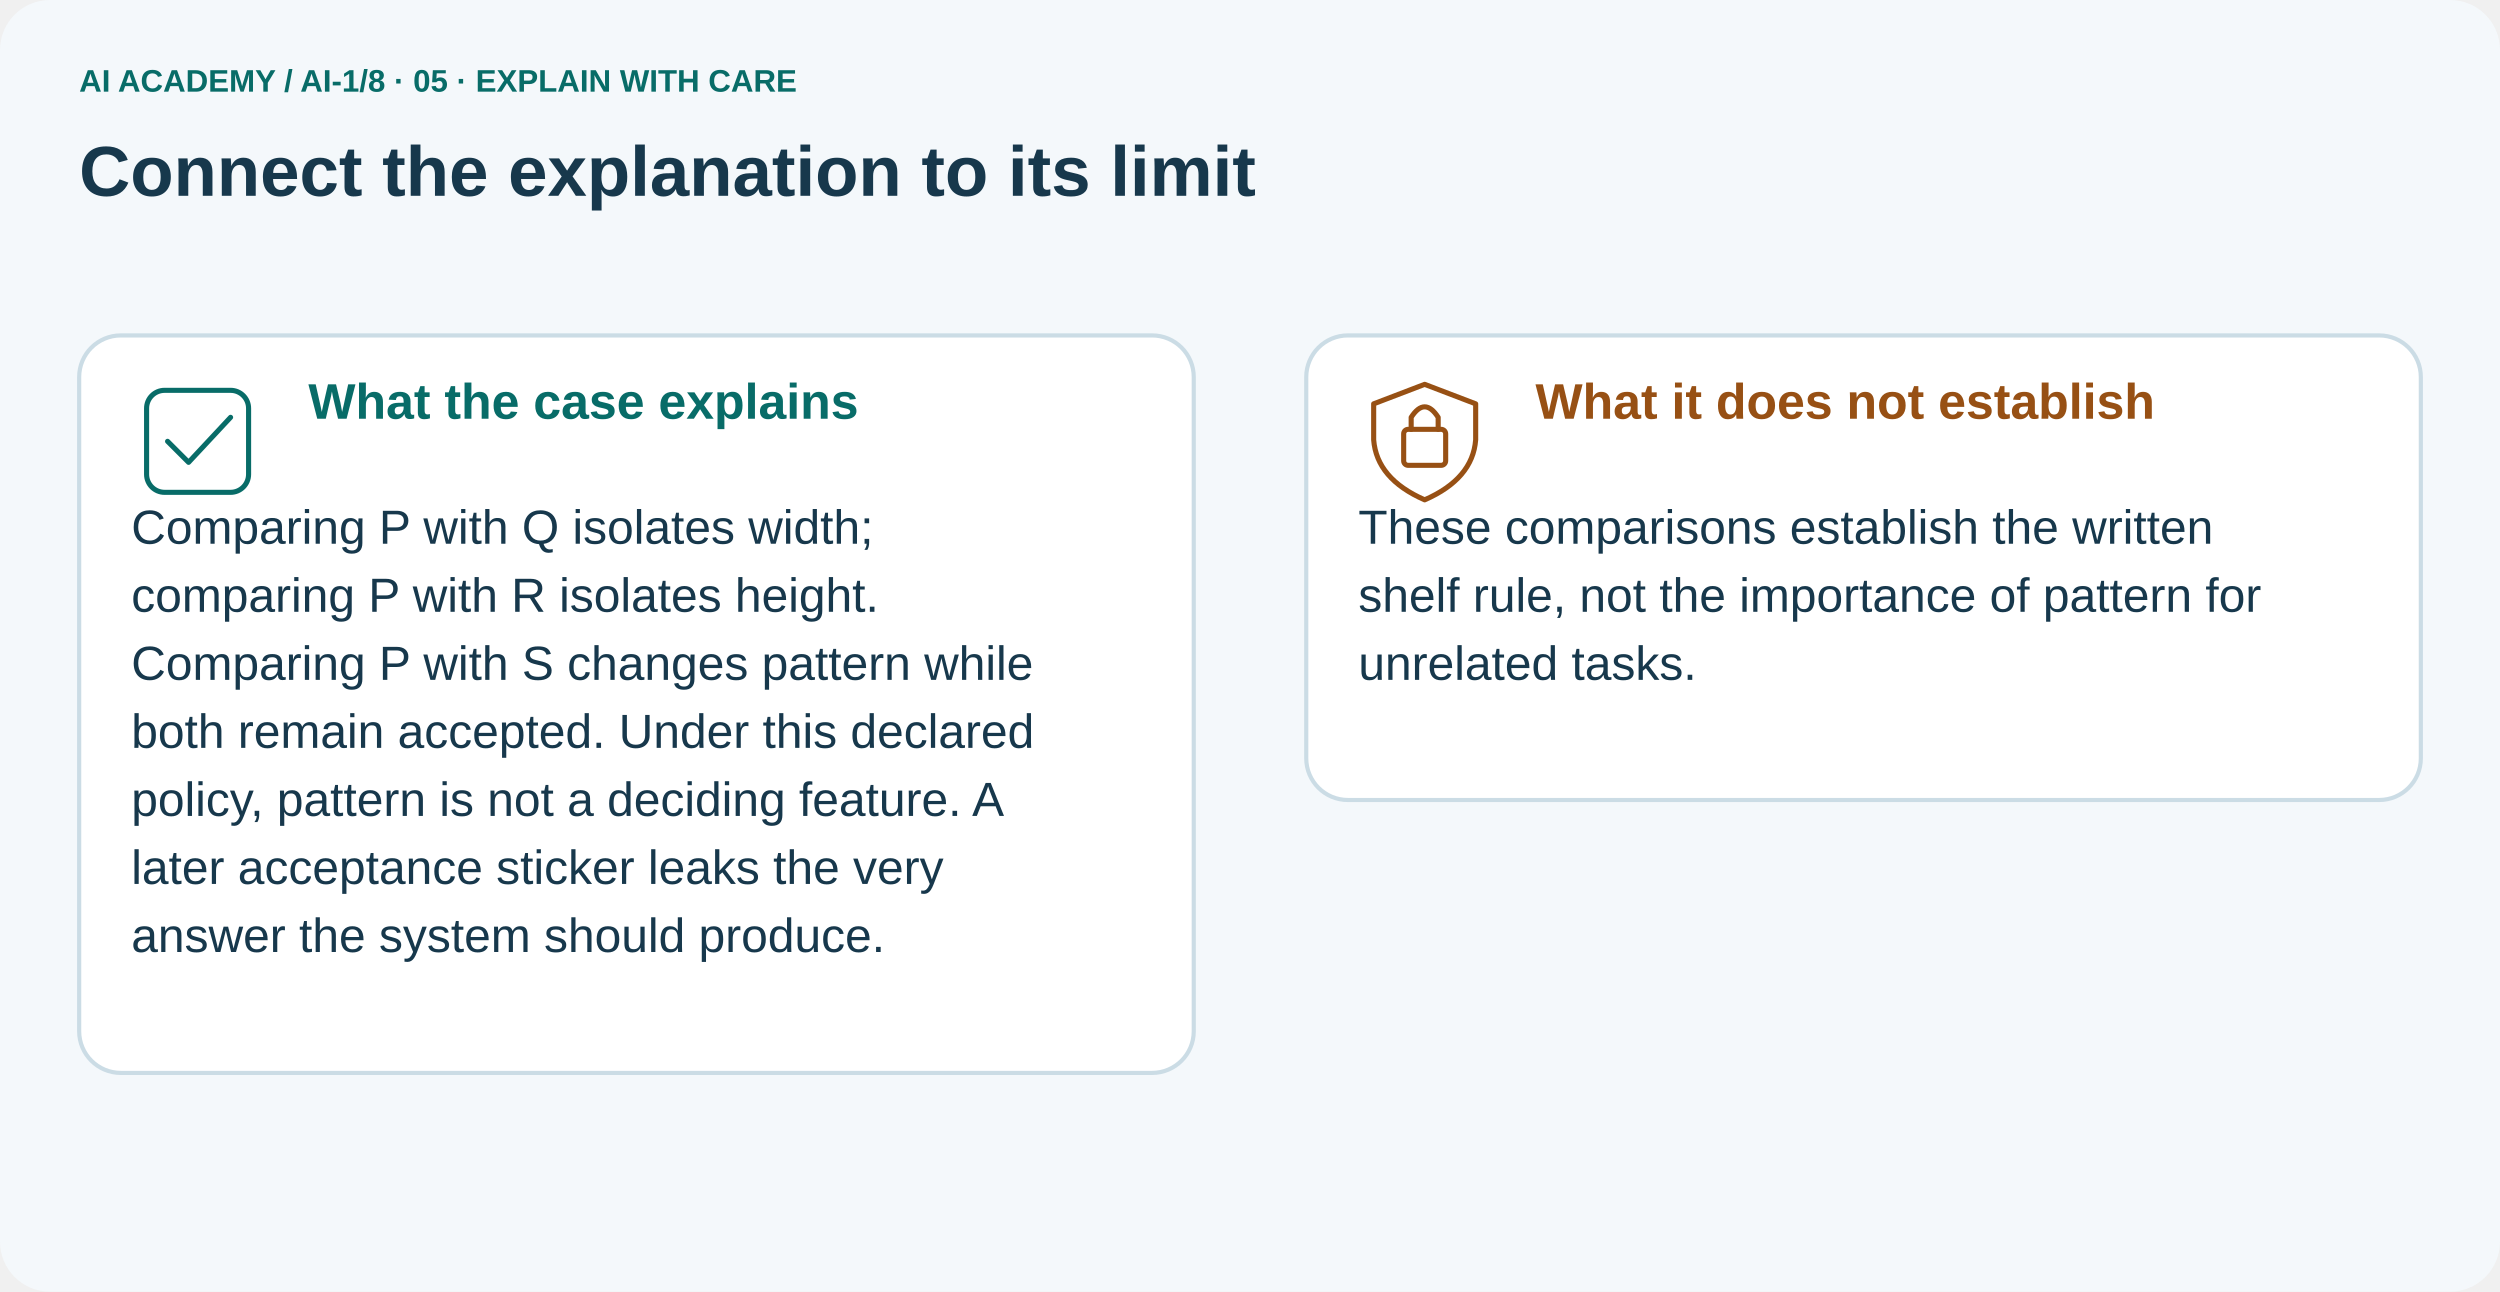
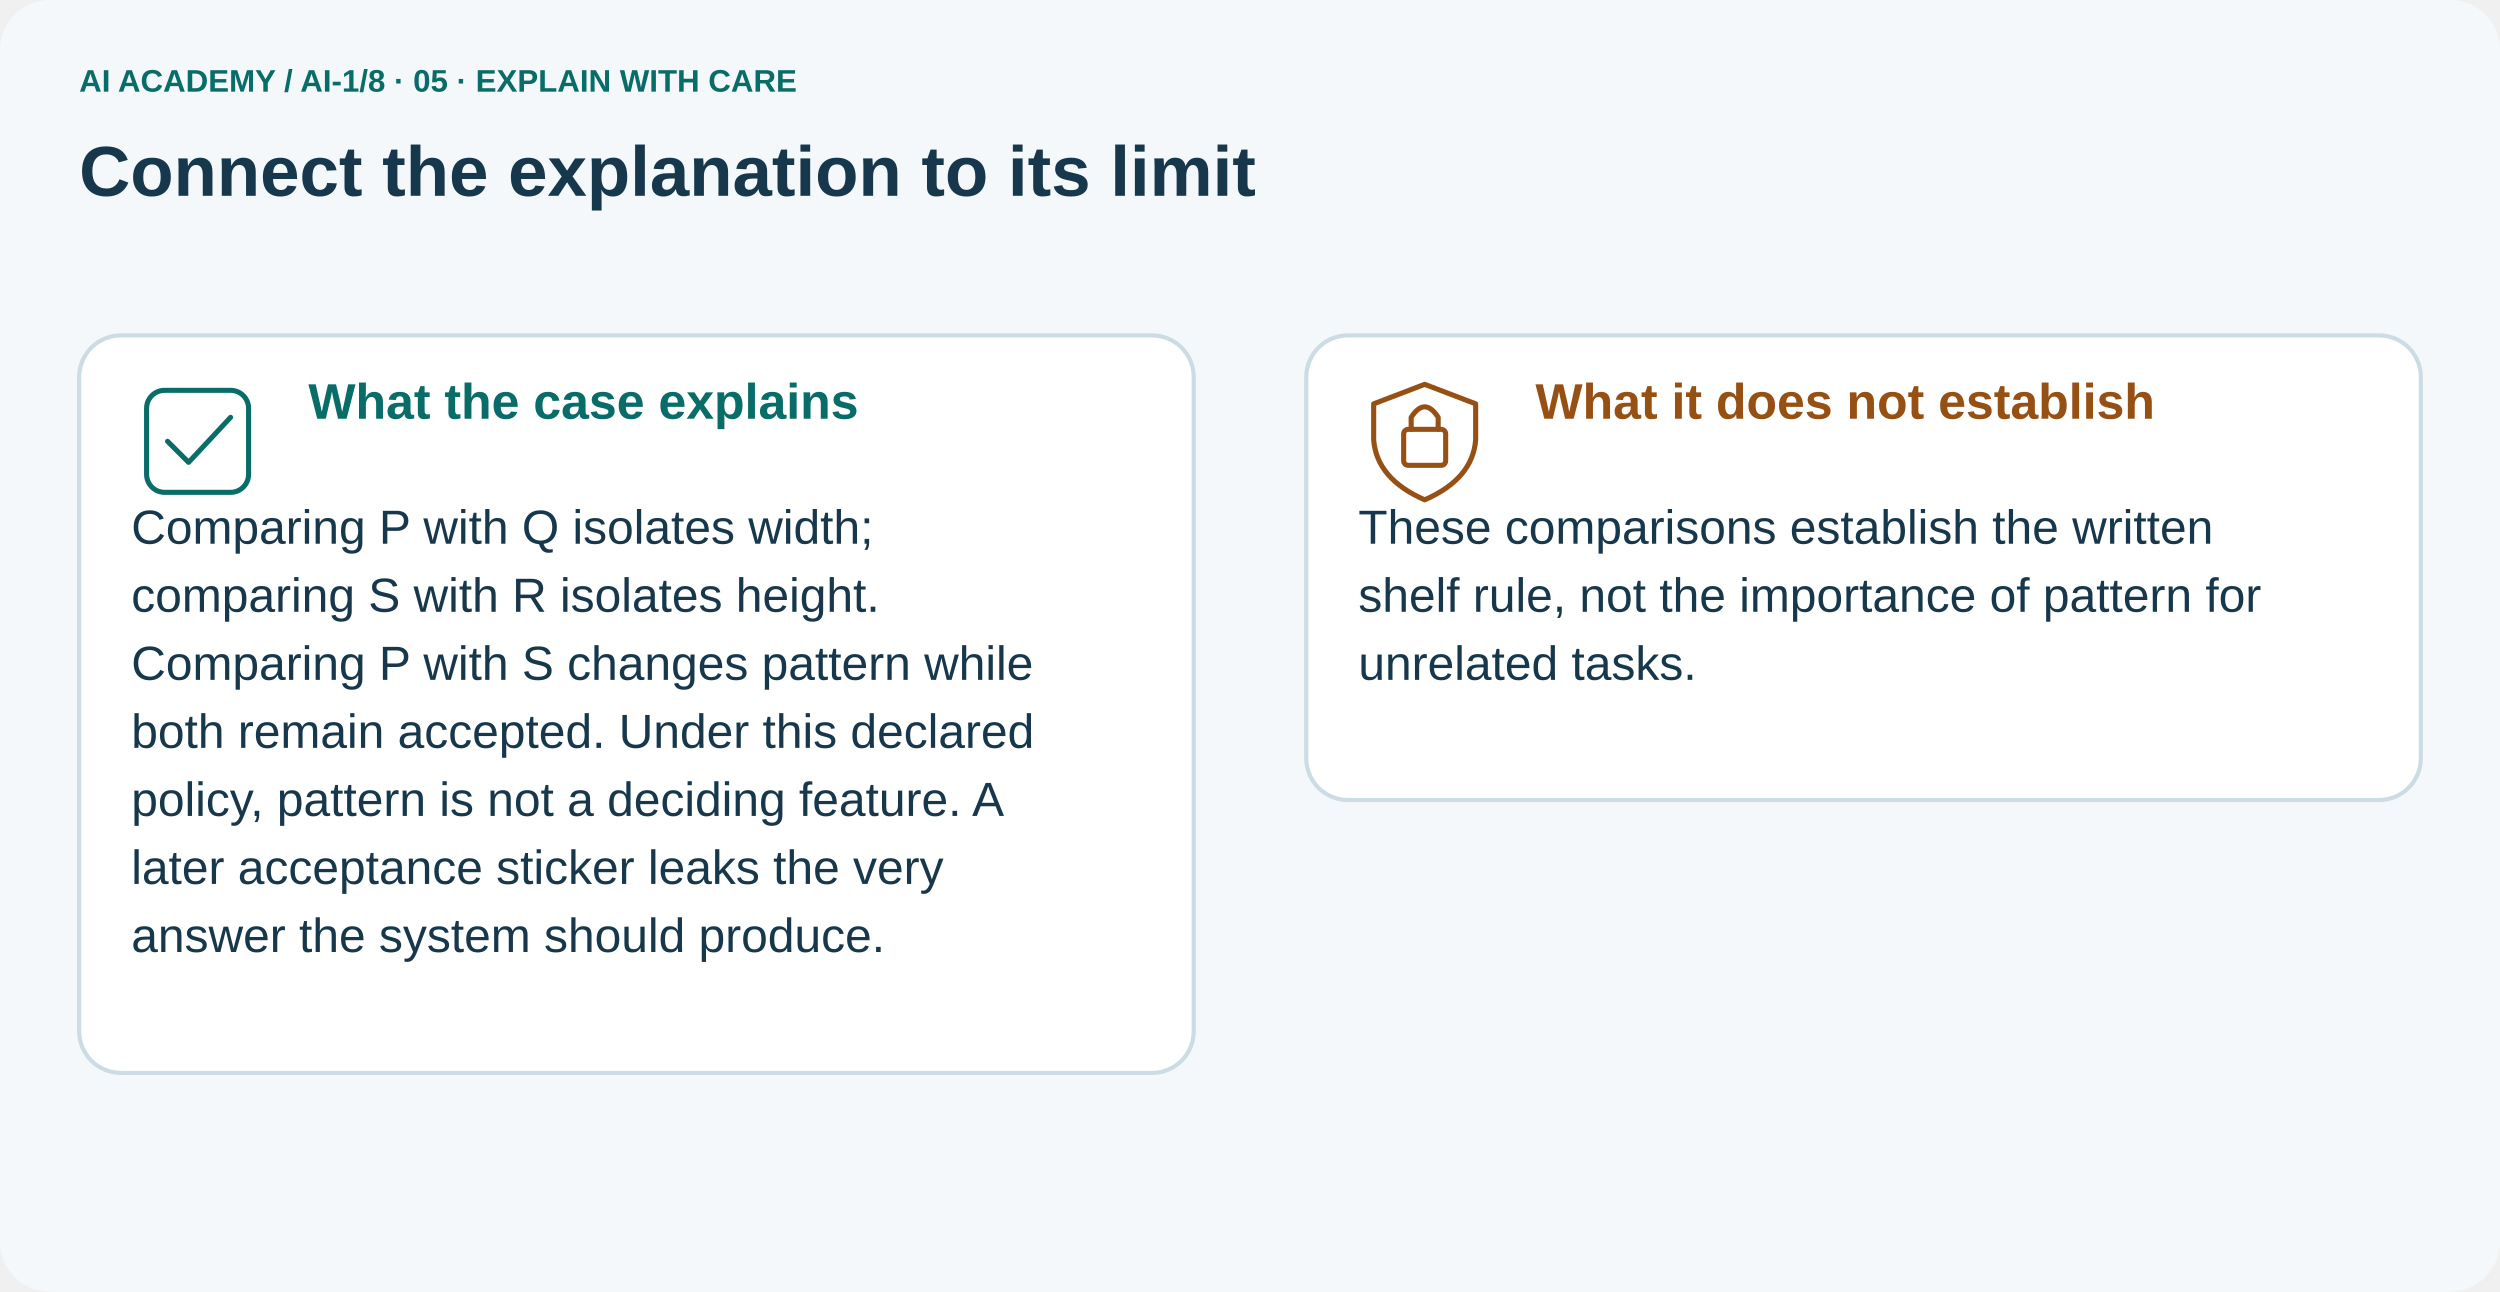
<svg xmlns="http://www.w3.org/2000/svg" width="1200" height="620" viewBox="0 0 1200 620" role="img" aria-labelledby="title desc">
  <defs>
    <marker id="arrow" viewBox="0 0 10 10" refX="9" refY="5" markerWidth="8" markerHeight="8" orient="auto">
      <path d="M0 0L10 5L0 10" fill="#7892a4" />
    </marker>
  </defs>
  <rect width="1200" height="620" rx="24" fill="#f4f8fb" />
  <g font-family="Arial, Helvetica, sans-serif">
    <text x="38" y="44" fill="#086c68" font-size="15" font-weight="750">
      <tspan x="38" dy="0">AI ACADEMY / AI-1/8 · 05 · EXPLAIN WITH CARE</tspan>
    </text>
    <text x="38" y="94" fill="#17384c" font-size="34" font-weight="750">
      <tspan x="38" dy="0">Connect the explanation to its limit</tspan>
    </text>
    <rect x="38" y="161" width="535" height="354" rx="20" fill="#fff" stroke="#cbdce5" stroke-width="2" />
    <g transform="translate(61 178) scale(0.72)" fill="none" stroke="#086c68" stroke-width="3.4" stroke-linecap="round" stroke-linejoin="round">
      <rect x="13" y="13" width="68" height="68" rx="12" />
      <path d="M27 47 L41 61 L69 31" />
    </g>
    <text x="148" y="201" fill="#086c68" font-size="24" font-weight="750">
      <tspan x="148" dy="0">What the case explains</tspan>
    </text>
    <text x="63" y="261" fill="#17384c" font-size="23" font-weight="500">
      <tspan x="63" dy="0">Comparing P with Q isolates width;</tspan>
-       <tspan x="63" dy="32.66">comparing P with R isolates height.</tspan>
+       <tspan x="63" dy="32.66">comparing S with R isolates height.</tspan>
      <tspan x="63" dy="32.66">Comparing P with S changes pattern while</tspan>
      <tspan x="63" dy="32.66">both remain accepted. Under this declared</tspan>
      <tspan x="63" dy="32.66">policy, pattern is not a deciding feature. A</tspan>
      <tspan x="63" dy="32.66">later acceptance sticker leaks the very</tspan>
      <tspan x="63" dy="32.66">answer the system should produce.</tspan>
    </text>
    <rect x="627" y="161" width="535" height="223" rx="20" fill="#fff" stroke="#cbdce5" stroke-width="2" />
    <g transform="translate(650 178) scale(0.72)" fill="none" stroke="#975014" stroke-width="3.4" stroke-linecap="round" stroke-linejoin="round">
      <path d="M47 9 L81 22 V46 Q79 72 47 86 Q15 72 13 46 V22 Z" />
      <rect x="33" y="39" width="28" height="24" rx="3" />
      <path d="M38 39 V31 Q47 17 56 31 V39" />
    </g>
    <text x="737" y="201" fill="#975014" font-size="24" font-weight="750">
      <tspan x="737" dy="0">What it does not establish</tspan>
    </text>
    <text x="652" y="261" fill="#17384c" font-size="23" font-weight="500">
      <tspan x="652" dy="0">These comparisons establish the written</tspan>
      <tspan x="652" dy="32.66">shelf rule, not the importance of pattern for</tspan>
      <tspan x="652" dy="32.66">unrelated tasks.</tspan>
    </text>
  </g>
</svg>
